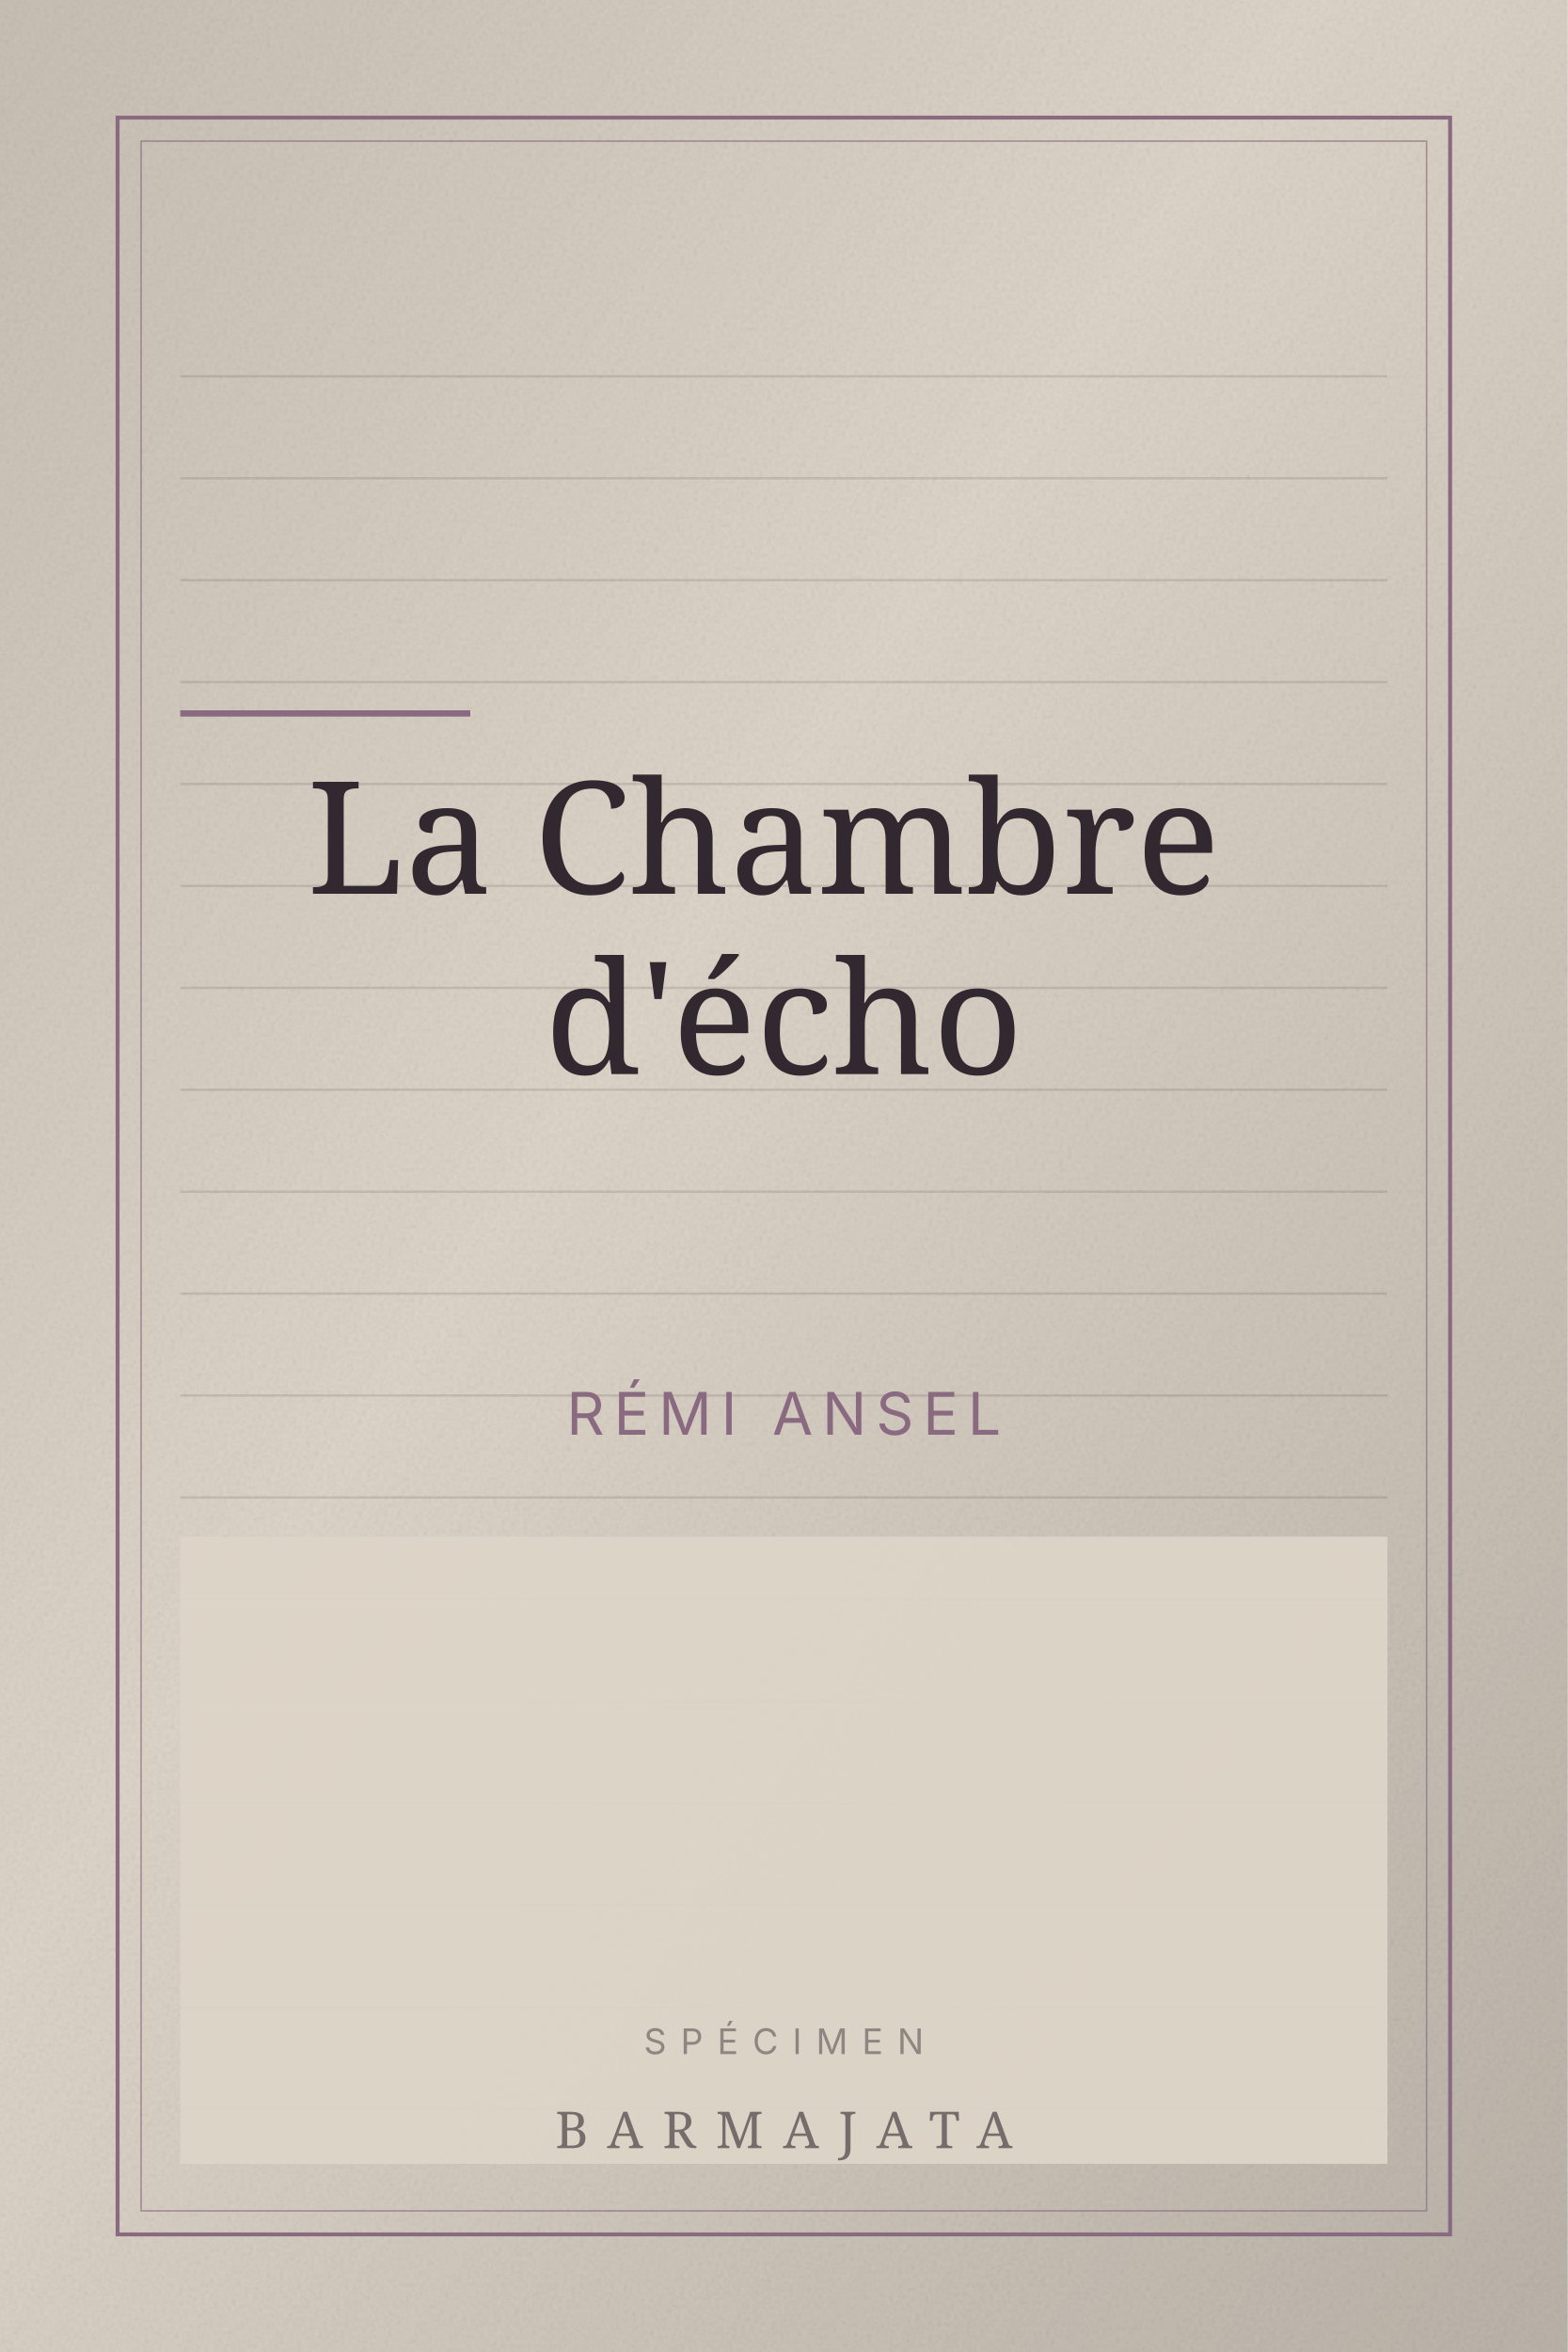
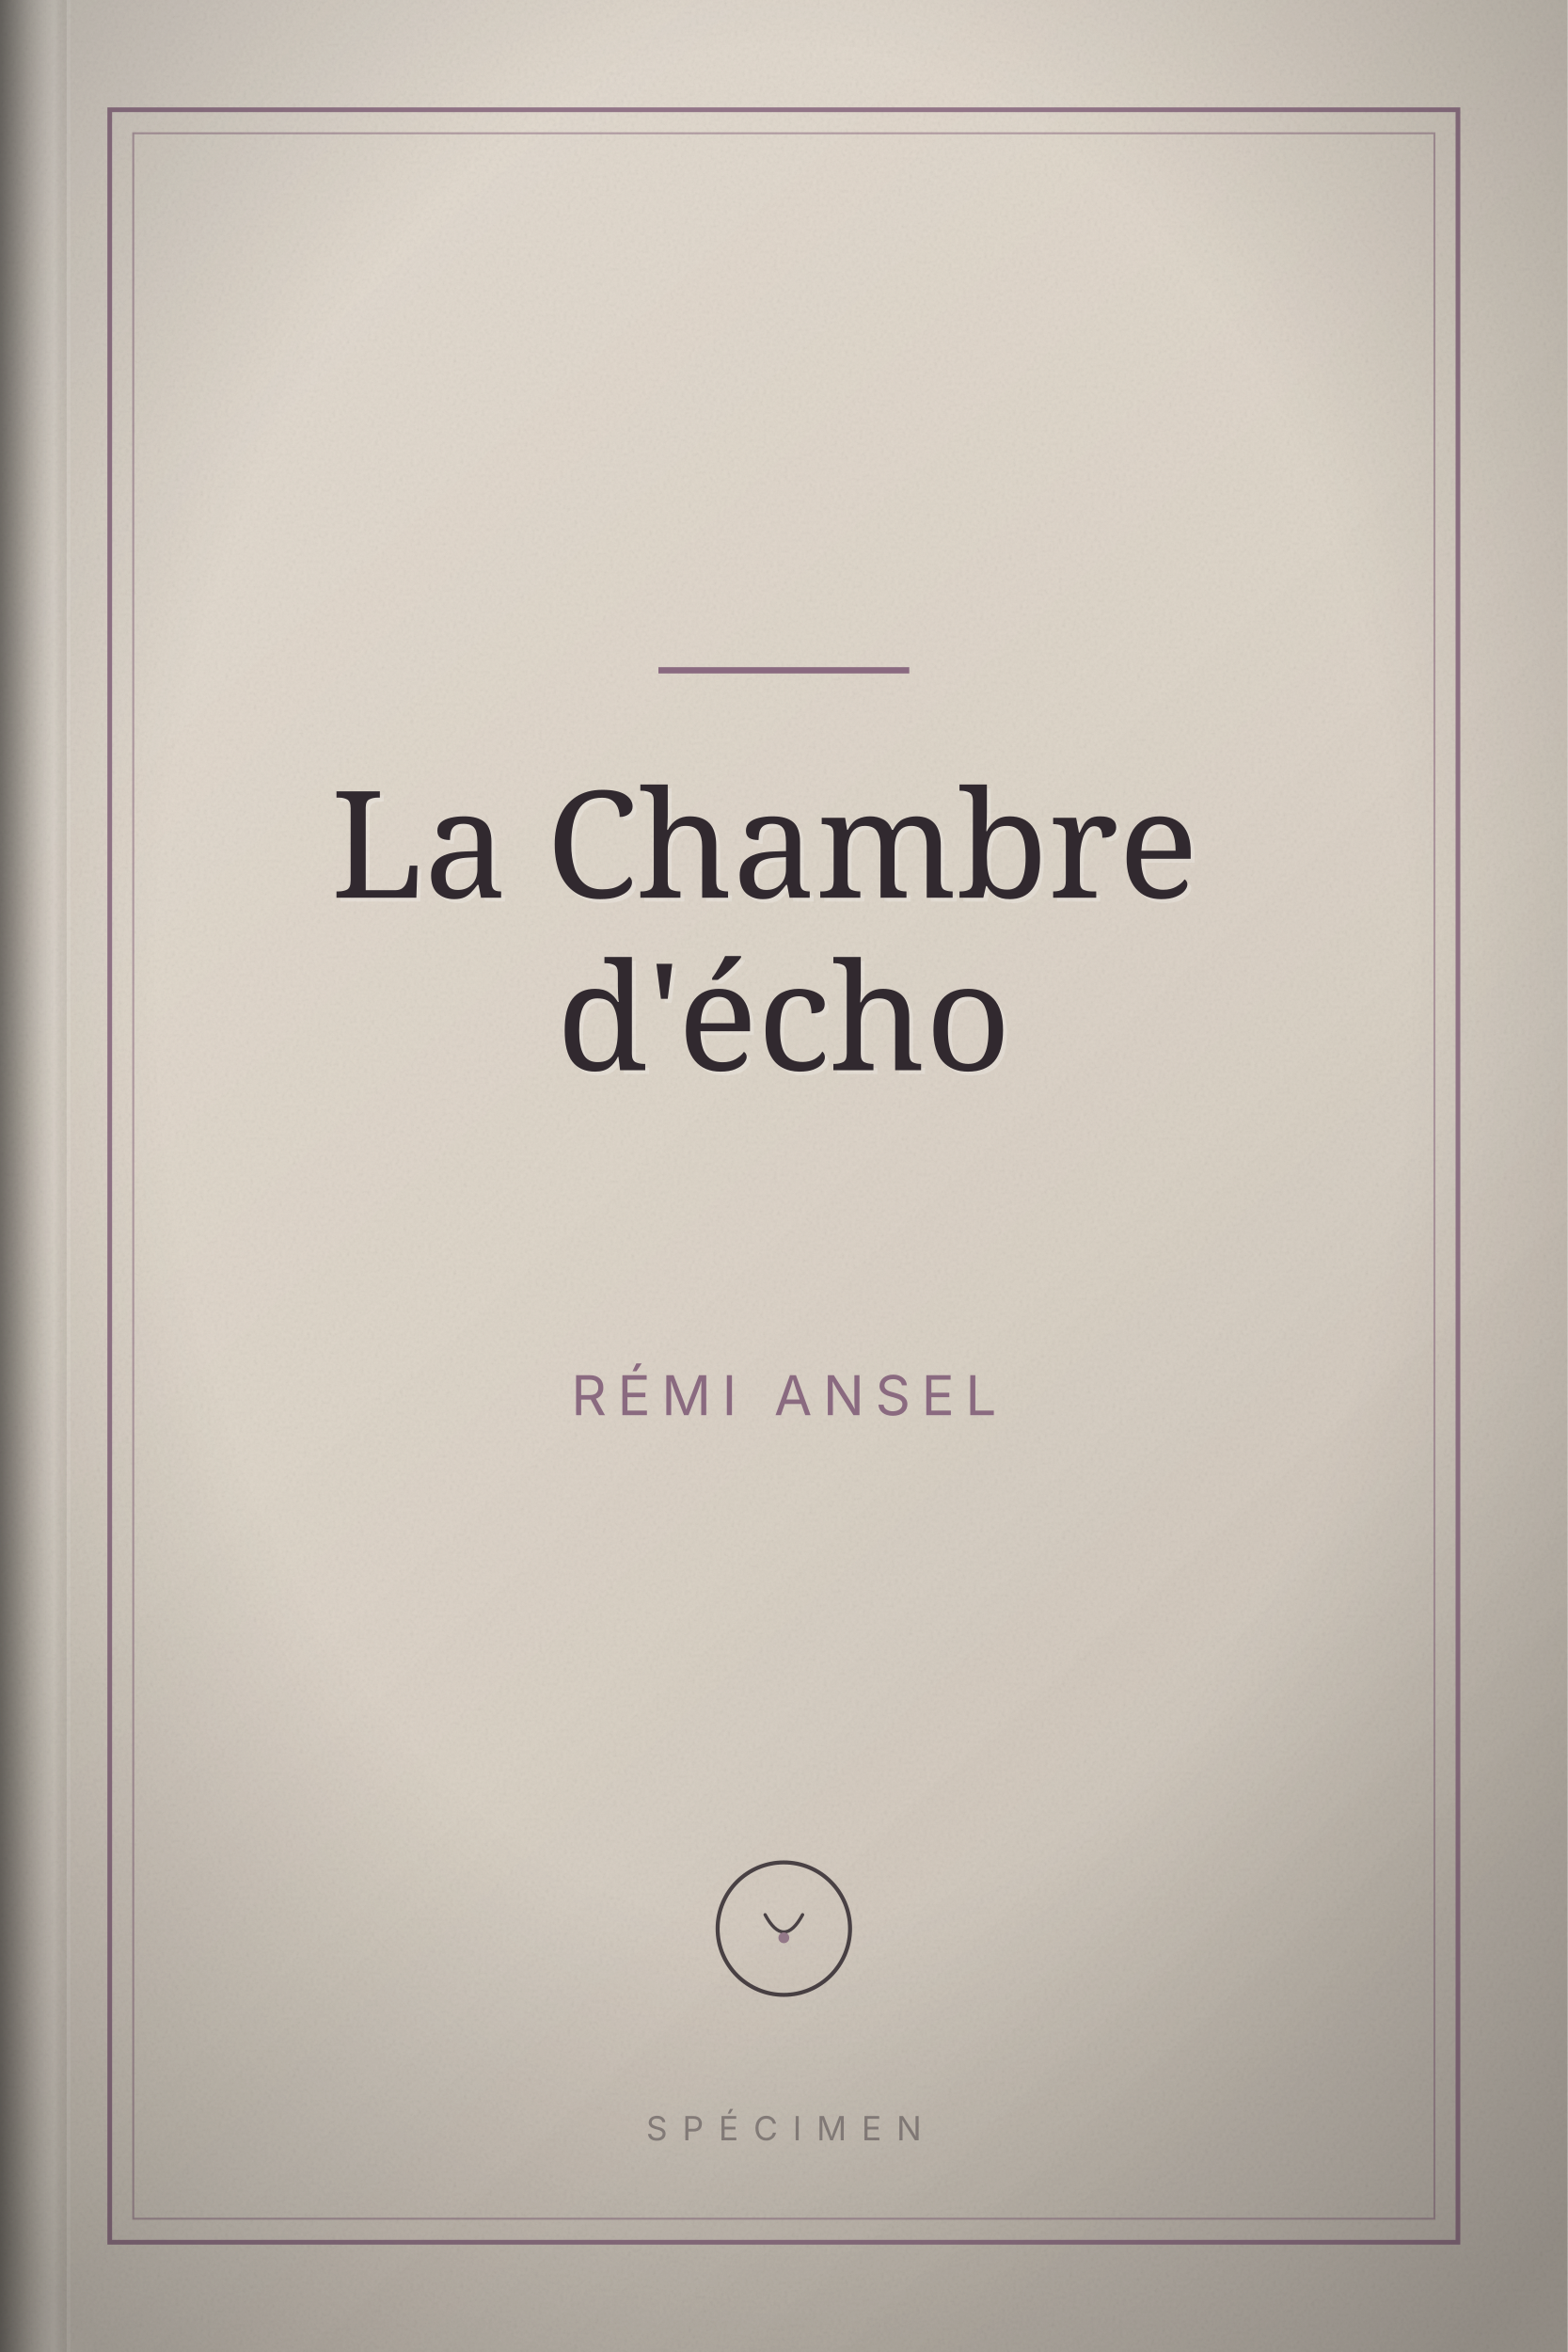
<svg xmlns="http://www.w3.org/2000/svg" viewBox="0 0 400 600" role="img" aria-hidden="true">
  <defs>
-     <filter id="grain" x="0" y="0" width="100%" height="100%">
-       <feTurbulence type="fractalNoise" baseFrequency="0.9" numOctaves="4" stitchTiles="stitch" />
+     <filter id="fibre" x="0" y="0" width="100%" height="100%">
+       <feTurbulence type="fractalNoise" baseFrequency="1.1" numOctaves="5" stitchTiles="stitch" />
      <feColorMatrix type="saturate" values="0" />
    </filter>
-     <linearGradient id="usure" x1="0" y1="0" x2="1" y2="1">
-       <stop offset="0%" stop-color="#000" stop-opacity="0.10" />
-       <stop offset="42%" stop-color="#000" stop-opacity="0" />
-       <stop offset="100%" stop-color="#000" stop-opacity="0.16" />
+     <linearGradient id="tranche" x1="0" y1="0" x2="1" y2="0">
+       <stop offset="0%" stop-color="#000" stop-opacity="0.45" />
+       <stop offset="42%" stop-color="#000" stop-opacity="0.16" />
+       <stop offset="82%" stop-color="#fff" stop-opacity="0.10" />
+       <stop offset="100%" stop-color="#000" stop-opacity="0.05" />
+     </linearGradient>
+     <radialGradient id="vignette" cx="50%" cy="42%" r="72%">
+       <stop offset="55%" stop-color="#000" stop-opacity="0" />
+       <stop offset="100%" stop-color="#000" stop-opacity="0.26" />
+     </radialGradient>
+     <linearGradient id="lumiere" x1="0" y1="0" x2="0.6" y2="1">
+       <stop offset="0%" stop-color="#fff" stop-opacity="0.16" />
+       <stop offset="46%" stop-color="#fff" stop-opacity="0.03" />
+       <stop offset="100%" stop-color="#000" stop-opacity="0.10" />
    </linearGradient>
  </defs>
  <rect width="400" height="600" fill="#ddd4c8" />
-   <rect width="400" height="600" filter="url(#grain)" opacity="0.16" style="mix-blend-mode:multiply" />
-   <rect width="400" height="600" fill="url(#usure)" />
-   <g stroke="#31292f" stroke-width="0.6" opacity="0.14">
-     <line x1="46" y1="96" x2="354" y2="96" />
-     <line x1="46" y1="122" x2="354" y2="122" />
-     <line x1="46" y1="148" x2="354" y2="148" />
-     <line x1="46" y1="174" x2="354" y2="174" />
-     <line x1="46" y1="200" x2="354" y2="200" />
-     <line x1="46" y1="226" x2="354" y2="226" />
-     <line x1="46" y1="252" x2="354" y2="252" />
-     <line x1="46" y1="278" x2="354" y2="278" />
-     <line x1="46" y1="304" x2="354" y2="304" />
-     <line x1="46" y1="330" x2="354" y2="330" />
-     <line x1="46" y1="356" x2="354" y2="356" />
-     <line x1="46" y1="382" x2="354" y2="382" />
-     <line x1="46" y1="408" x2="354" y2="408" />
-     <line x1="46" y1="434" x2="354" y2="434" />
-     <line x1="46" y1="460" x2="354" y2="460" />
-     <line x1="46" y1="486" x2="354" y2="486" />
-     <line x1="46" y1="512" x2="354" y2="512" />
-     <line x1="46" y1="538" x2="354" y2="538" />
+   <rect width="400" height="600" fill="url(#lumiere)" />
+   <rect width="400" height="600" filter="url(#fibre)" opacity="0.13" style="mix-blend-mode:multiply" />
+   <rect x="28" y="28" width="344" height="544" fill="none" stroke="#8a6a80" stroke-width="1.2" opacity="0.9" />
+   <rect x="34" y="34" width="332" height="532" fill="none" stroke="#8a6a80" stroke-width="0.5" opacity="0.55" />
+   <line x1="168" y1="171" x2="232" y2="171" stroke="#8a6a80" stroke-width="1.6" />
+   <text x="200" y="230" text-anchor="middle" font-family="'Cormorant Garamond', Georgia, serif" font-size="38" font-weight="500" fill="#ffffff" opacity="0.22">
+     <tspan x="201" dy="0">La Chambre</tspan>
+     <tspan x="201" dy="44">d'écho</tspan>
+   </text>
+   <text x="200" y="229" text-anchor="middle" font-family="'Cormorant Garamond', Georgia, serif" font-size="38" font-weight="500" fill="#31292f">
+     <tspan x="200" dy="0">La Chambre</tspan>
+     <tspan x="200" dy="44">d'écho</tspan>
+   </text>
+   <text x="200" y="361" text-anchor="middle" font-family="'Inter', system-ui, sans-serif" font-size="14" letter-spacing="2.8" fill="#8a6a80">RÉMI ANSEL</text>
+   <g transform="translate(200 492) scale(0.30)" opacity="0.85">
+     <circle cx="0" cy="0" r="56.32" fill="none" stroke="#31292f" stroke-width="3.4" />
+     <path d="M-15.94 -11.83 Q0 17.57 15.94 -11.83" fill="none" stroke="#31292f" stroke-width="2.8" stroke-linecap="round" />
+     <circle cx="0" cy="7.77" r="4.6" fill="#8a6a80" />
  </g>
-   <rect x="46" y="392" width="308" height="160" fill="#ddd4c8" opacity="0.94" />
-   <rect x="30" y="30" width="340" height="540" fill="none" stroke="#8a6a80" stroke-width="1" />
-   <rect x="36" y="36" width="328" height="528" fill="none" stroke="#8a6a80" stroke-width="0.4" opacity="0.65" />
-   <line x1="46" y1="182" x2="120" y2="182" stroke="#8a6a80" stroke-width="1.6" />
-   <text x="200" y="228" text-anchor="middle" font-family="'Cormorant Garamond', Georgia, serif" font-size="40" font-weight="500" fill="#31292f">
-     <tspan x="200" dy="0">La Chambre</tspan>
-     <tspan x="200" dy="46">d'écho</tspan>
-   </text>
-   <text x="200" y="366" text-anchor="middle" font-family="'Inter', system-ui, sans-serif" font-size="15" letter-spacing="2.4" fill="#8a6a80">RÉMI ANSEL</text>
-   <text x="200" y="524" text-anchor="middle" font-family="'Inter', system-ui, sans-serif" font-size="9" letter-spacing="3.6" fill="#31292f" opacity="0.45">SPÉCIMEN</text>
-   <text x="200" y="548" text-anchor="middle" font-family="'Cormorant Garamond', Georgia, serif" font-size="13" letter-spacing="5" fill="#31292f" opacity="0.6">BARMAJATA</text>
+   <text x="200" y="546" text-anchor="middle" font-family="'Inter', system-ui, sans-serif" font-size="8.5" letter-spacing="3.8" fill="#31292f" opacity="0.42">SPÉCIMEN</text>
+   <rect x="0" y="0" width="17" height="600" fill="url(#tranche)" />
+   <line x1="17.5" y1="0" x2="17.5" y2="600" stroke="#fff" stroke-opacity="0.13" stroke-width="1" />
+   <rect width="400" height="600" fill="url(#vignette)" />
</svg>
